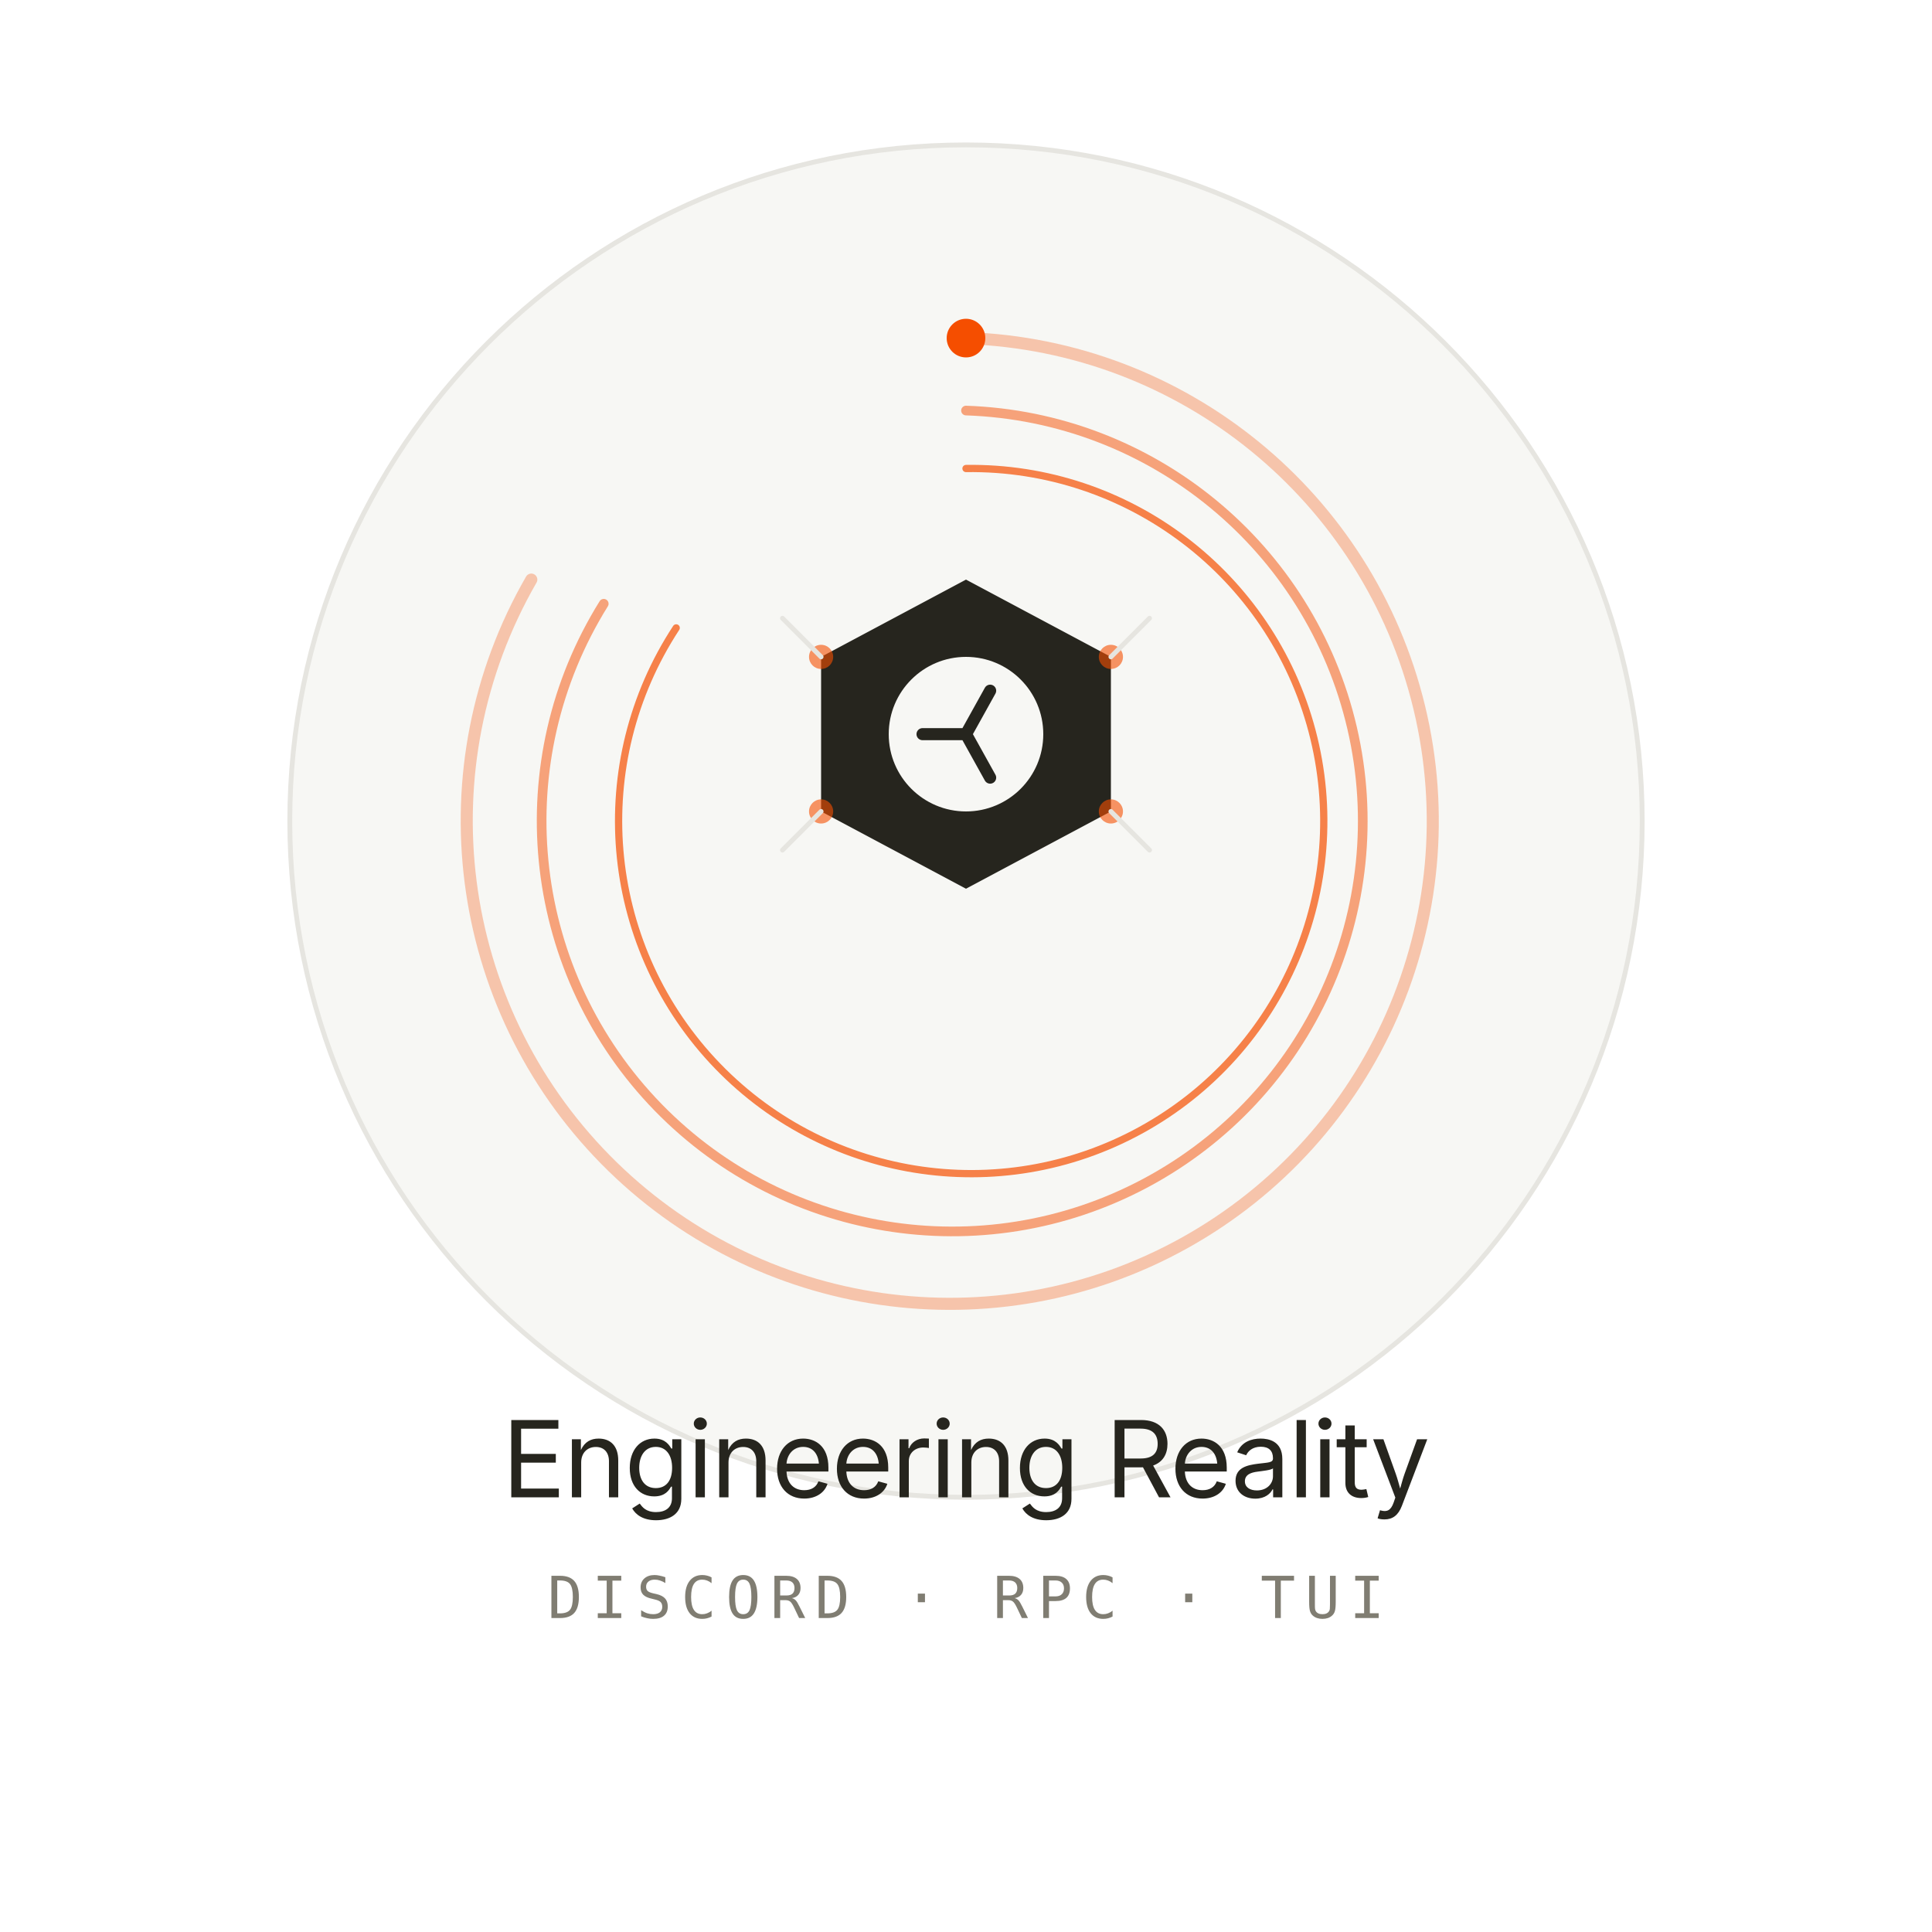
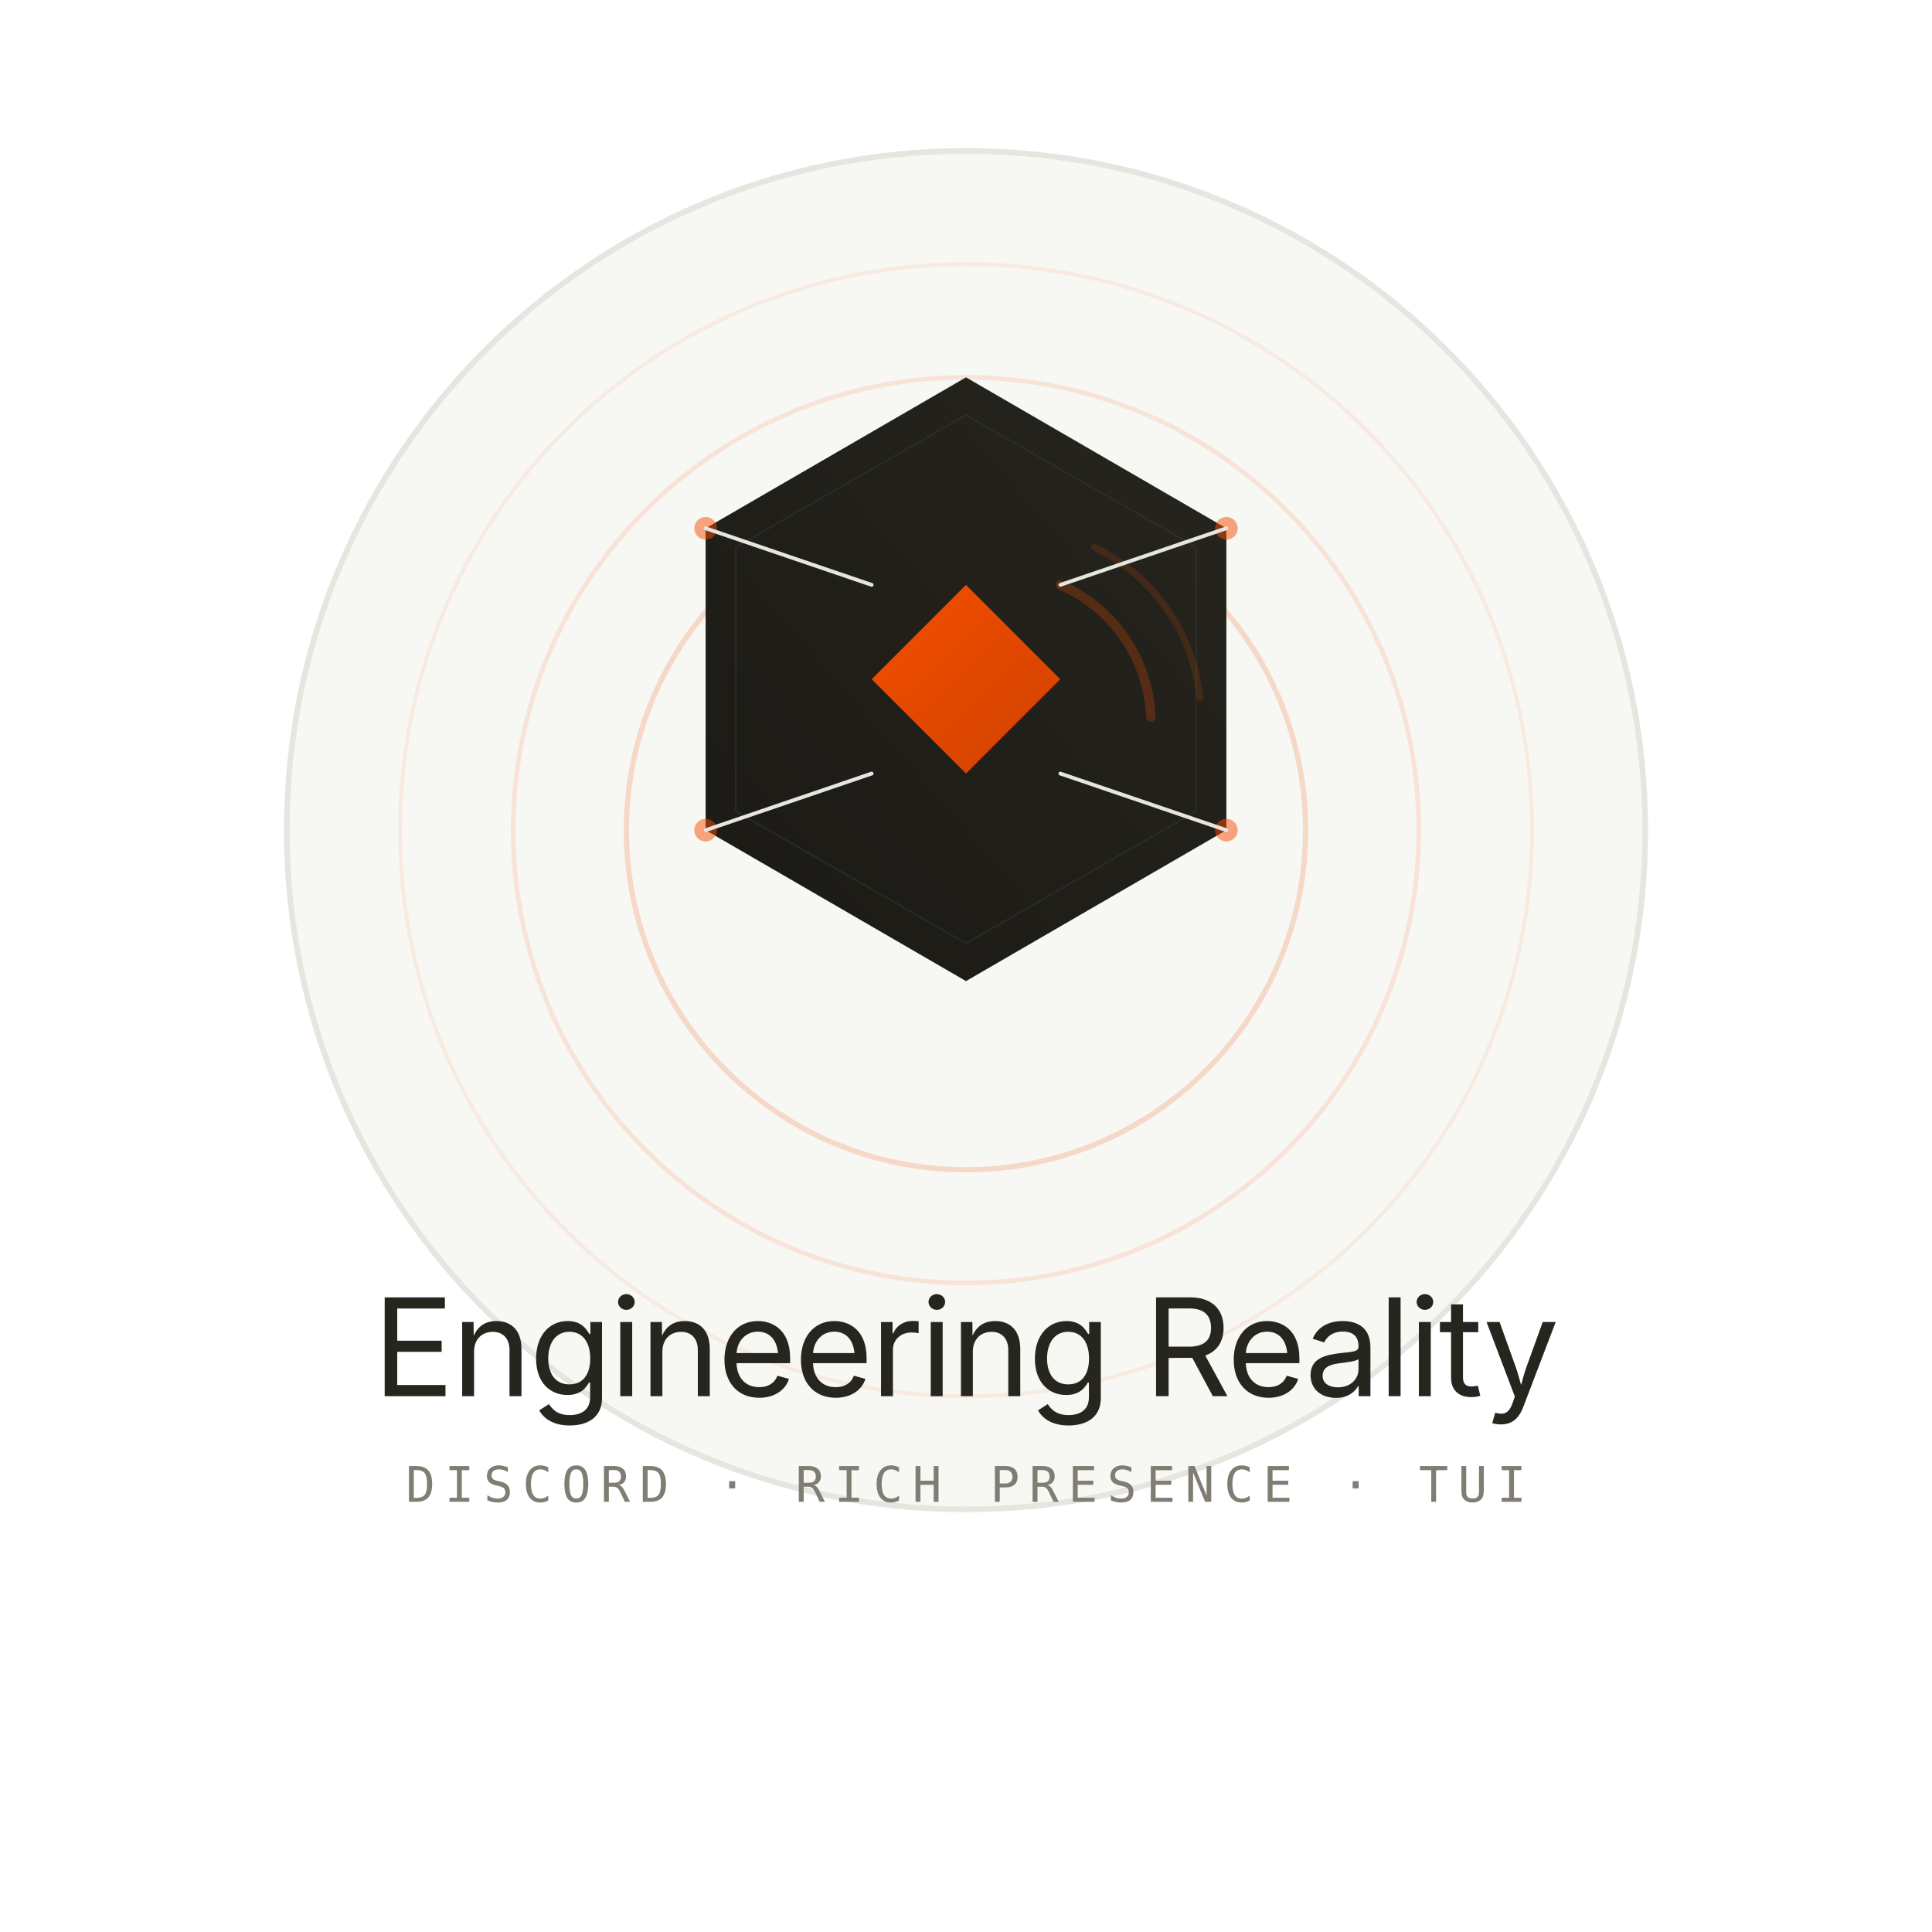
- <svg xmlns="http://www.w3.org/2000/svg" viewBox="0 0 400 400" fill="none">
+ <svg xmlns="http://www.w3.org/2000/svg" viewBox="0 0 512 512" fill="none">
  <defs>
-     <linearGradient id="orange-grad" x1="0" y1="0" x2="1" y2="1">
+     <linearGradient id="o512" x1="0" y1="0" x2="1" y2="1">
      <stop offset="0%" stop-color="#f54e00" />
      <stop offset="100%" stop-color="#d04200" />
    </linearGradient>
-     <linearGradient id="bg-fade" x1="0.5" y1="0" x2="0.5" y2="1">
-       <stop offset="0%" stop-color="#f7f7f4" stop-opacity="0" />
-       <stop offset="100%" stop-color="#f7f7f4" stop-opacity="1" />
+     <linearGradient id="b512" x1="1" y1="0" x2="0" y2="1">
+       <stop offset="0%" stop-color="#26251e" />
+       <stop offset="100%" stop-color="#1a1915" />
    </linearGradient>
  </defs>
-   <circle cx="200" cy="170" r="140" fill="#f7f7f4" stroke="#e6e5e0" stroke-width="1" />
-   <path d="M 200 70 A 100 100 0 1 1 110 120" stroke="#f54e00" stroke-width="2.5" stroke-linecap="round" fill="none" opacity="0.3" />
-   <path d="M 200 85 A 85 85 0 1 1 125 125" stroke="#f54e00" stroke-width="2" stroke-linecap="round" fill="none" opacity="0.5" />
-   <path d="M 200 97 A 73 73 0 1 1 140 130" stroke="#f54e00" stroke-width="1.5" stroke-linecap="round" fill="none" opacity="0.7" />
-   <circle cx="200" cy="70" r="4" fill="#f54e00" />
-   <polygon points="200,120 230,136 230,168 200,184 170,168 170,136" fill="#26251e" stroke="none" />
-   <circle cx="200" cy="152" r="16" fill="#f7f7f4" />
-   <path d="M 191 152 L 200 152 L 205 143 M 200 152 L 205 161" stroke="#26251e" stroke-width="2.5" stroke-linecap="round" stroke-linejoin="round" />
-   <circle cx="170" cy="136" r="2.5" fill="#f54e00" opacity="0.6" />
-   <circle cx="230" cy="136" r="2.5" fill="#f54e00" opacity="0.6" />
-   <circle cx="170" cy="168" r="2.5" fill="#f54e00" opacity="0.6" />
-   <circle cx="230" cy="168" r="2.5" fill="#f54e00" opacity="0.6" />
-   <line x1="170" y1="136" x2="162" y2="128" stroke="#e6e5e0" stroke-width="1" stroke-linecap="round" />
-   <line x1="230" y1="136" x2="238" y2="128" stroke="#e6e5e0" stroke-width="1" stroke-linecap="round" />
-   <line x1="170" y1="168" x2="162" y2="176" stroke="#e6e5e0" stroke-width="1" stroke-linecap="round" />
-   <line x1="230" y1="168" x2="238" y2="176" stroke="#e6e5e0" stroke-width="1" stroke-linecap="round" />
-   <text x="200" y="310" text-anchor="middle" font-family="'Inter', system-ui, sans-serif" font-size="22" font-weight="400" letter-spacing="-0.44" fill="#26251e">
+   <circle cx="256" cy="220" r="180" fill="#f7f7f4" stroke="#e6e5e0" stroke-width="1.5" />
+   <circle cx="256" cy="220" r="150" stroke="#f54e00" stroke-width="1" fill="none" opacity="0.08" />
+   <circle cx="256" cy="220" r="120" stroke="#f54e00" stroke-width="1.2" fill="none" opacity="0.12" />
+   <circle cx="256" cy="220" r="90" stroke="#f54e00" stroke-width="1.4" fill="none" opacity="0.18" />
+   <polygon points="256,100 325,140 325,220 256,260 187,220 187,140" fill="url(#b512)" stroke="none" />
+   <polygon points="256,110 317,145 317,215 256,250 195,215 195,145" fill="none" stroke="#3a3933" stroke-width="0.5" opacity="0.4" />
+   <polygon points="256,155 281,180 256,205 231,180" fill="url(#o512)" />
+   <path d="M 281 155 A 40 40 0 0 1 305 190" stroke="#f54e00" stroke-width="2.5" stroke-linecap="round" fill="none" opacity="0.25" />
+   <path d="M 290 145 A 50 50 0 0 1 318 185" stroke="#f54e00" stroke-width="1.8" stroke-linecap="round" fill="none" opacity="0.15" />
+   <circle cx="187" cy="140" r="3" fill="#f54e00" opacity="0.5" />
+   <circle cx="325" cy="140" r="3" fill="#f54e00" opacity="0.5" />
+   <circle cx="187" cy="220" r="3" fill="#f54e00" opacity="0.5" />
+   <circle cx="325" cy="220" r="3" fill="#f54e00" opacity="0.5" />
+   <line x1="187" y1="140" x2="231" y2="155" stroke="#e6e5e0" stroke-width="1" stroke-linecap="round" />
+   <line x1="325" y1="140" x2="281" y2="155" stroke="#e6e5e0" stroke-width="1" stroke-linecap="round" />
+   <line x1="187" y1="220" x2="231" y2="205" stroke="#e6e5e0" stroke-width="1" stroke-linecap="round" />
+   <line x1="325" y1="220" x2="281" y2="205" stroke="#e6e5e0" stroke-width="1" stroke-linecap="round" />
+   <text x="256" y="370" text-anchor="middle" font-family="'Inter', system-ui, -apple-system, sans-serif" font-size="36" font-weight="400" letter-spacing="-0.72" fill="#26251e">
    Engineering Reality
  </text>
-   <text x="200" y="335" text-anchor="middle" font-family="'JetBrains Mono', monospace" font-size="12" font-weight="400" letter-spacing="2" fill="#807d72">
-     DISCORD · RPC · TUI
+   <text x="256" y="398" text-anchor="middle" font-family="'JetBrains Mono', 'Fira Code', monospace" font-size="13" font-weight="400" letter-spacing="2.5" fill="#807d72">
+     DISCORD · RICH PRESENCE · TUI
  </text>
</svg>
